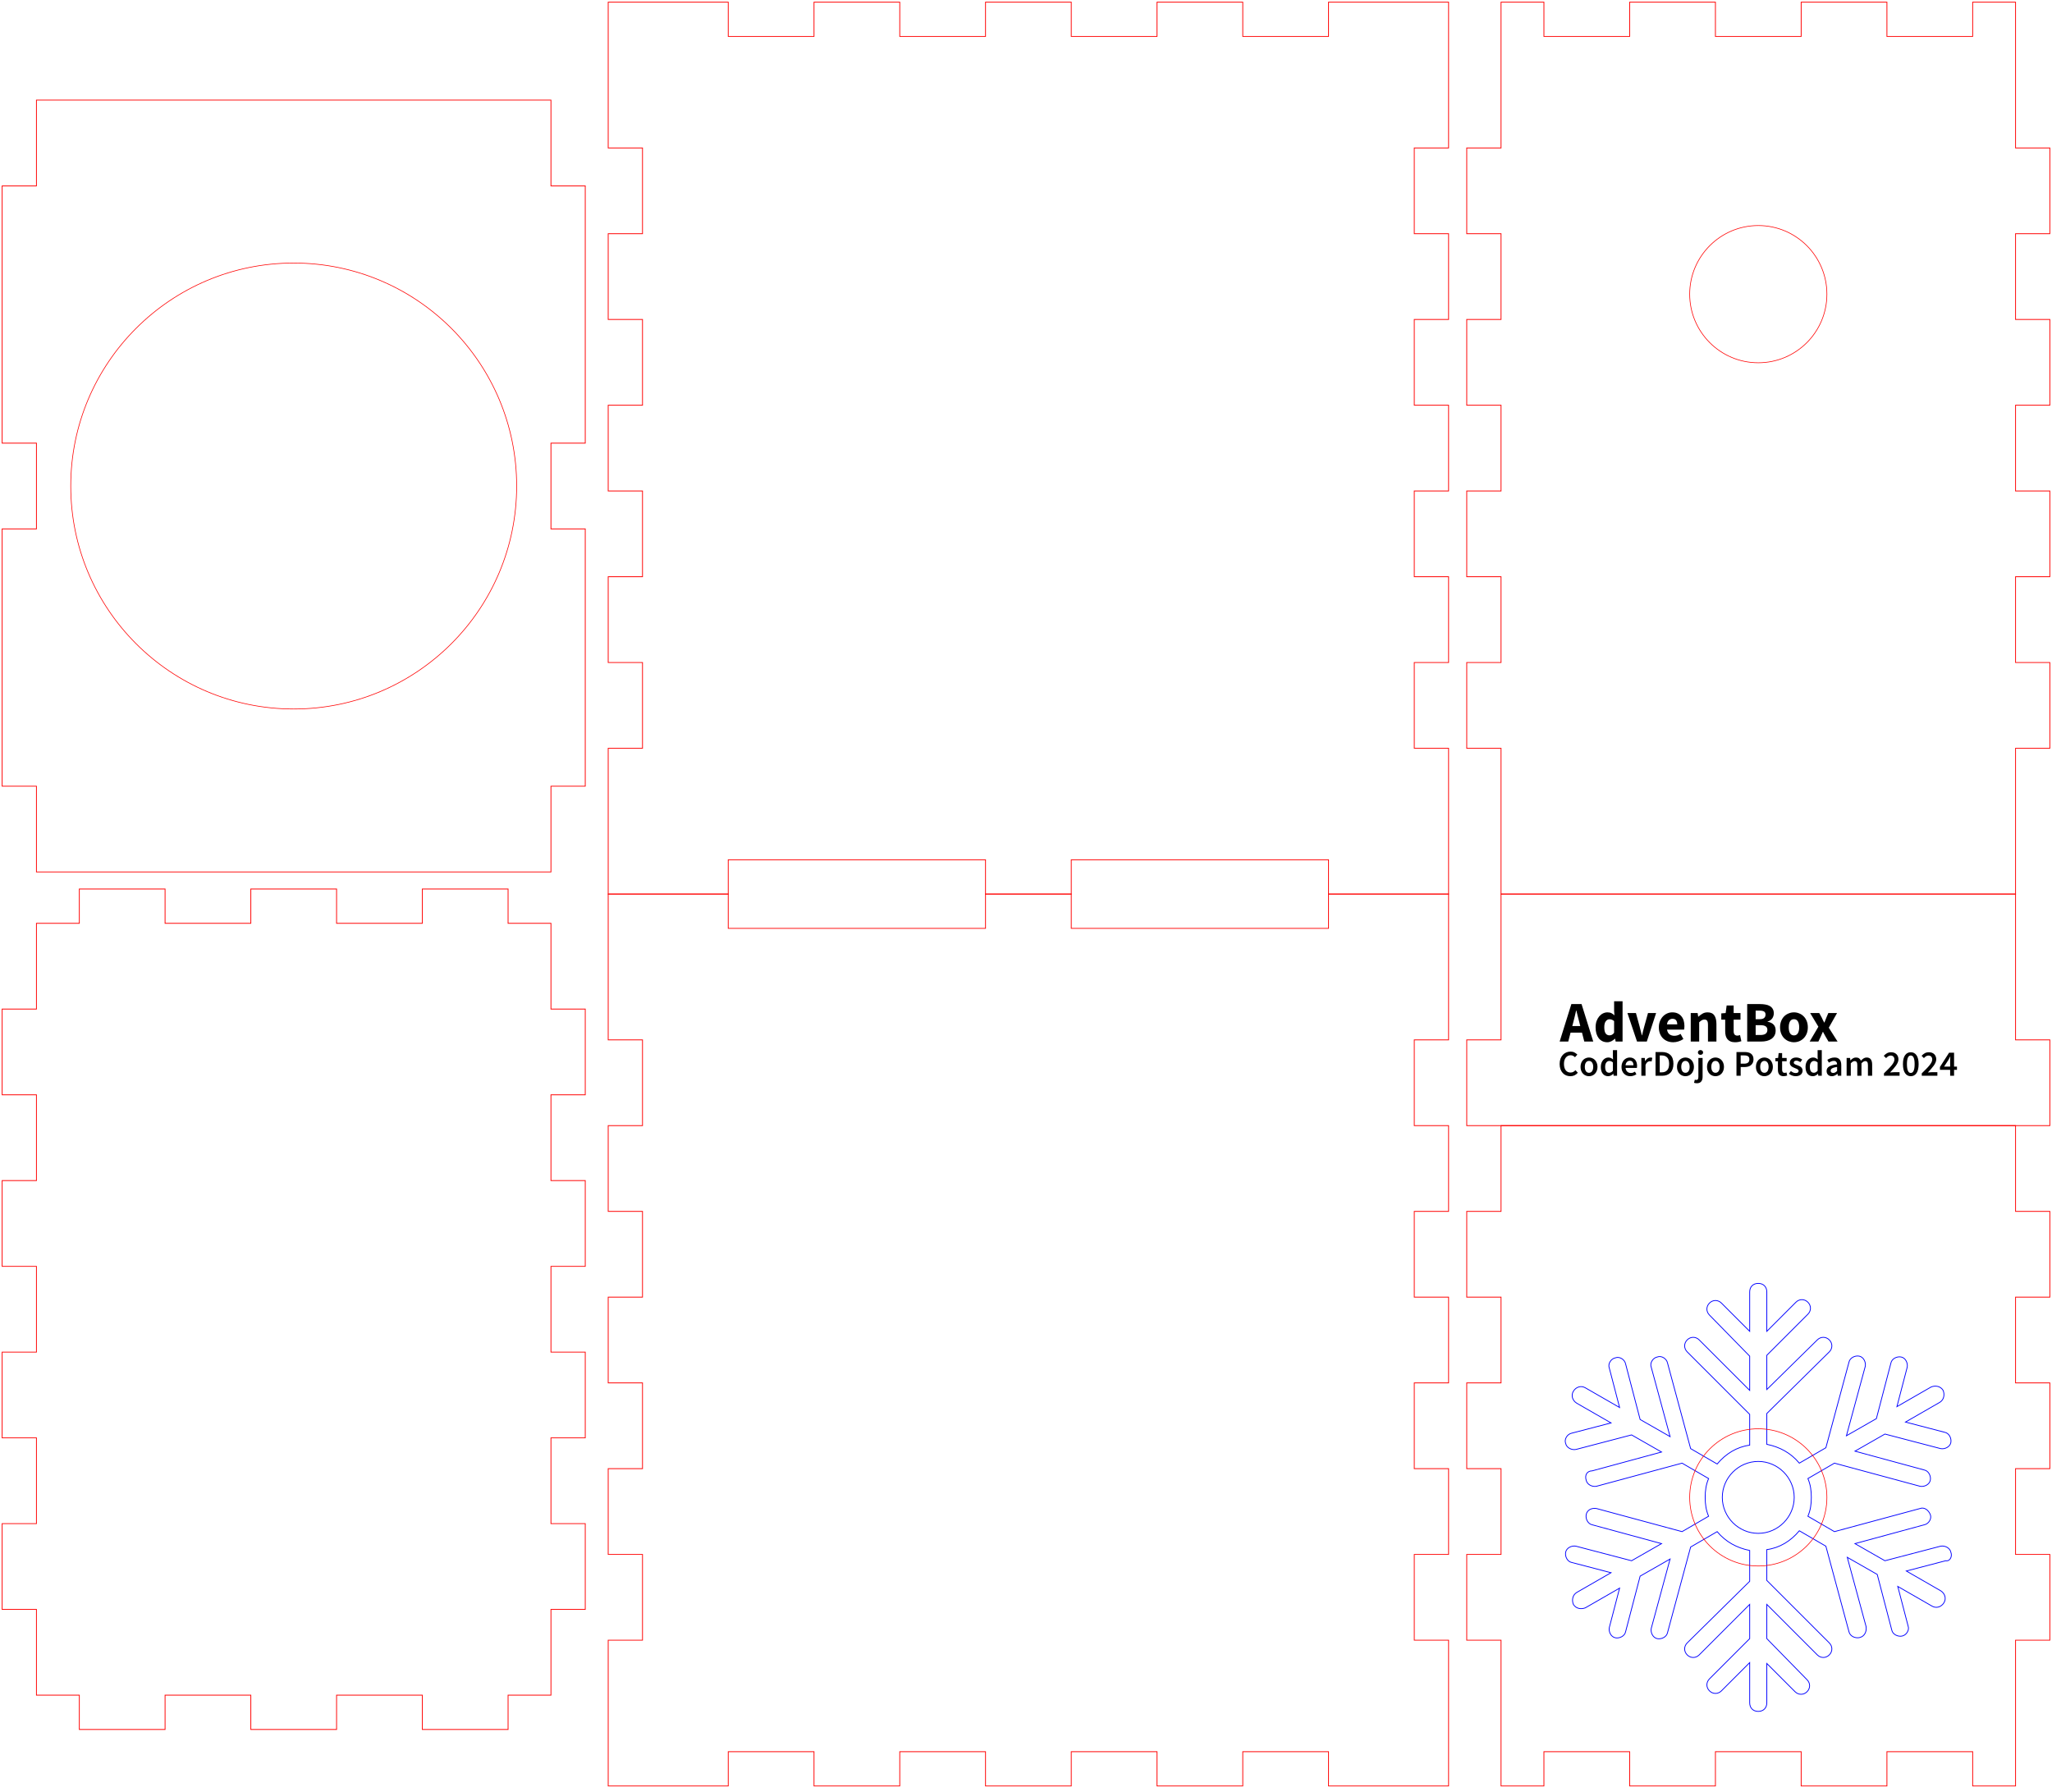
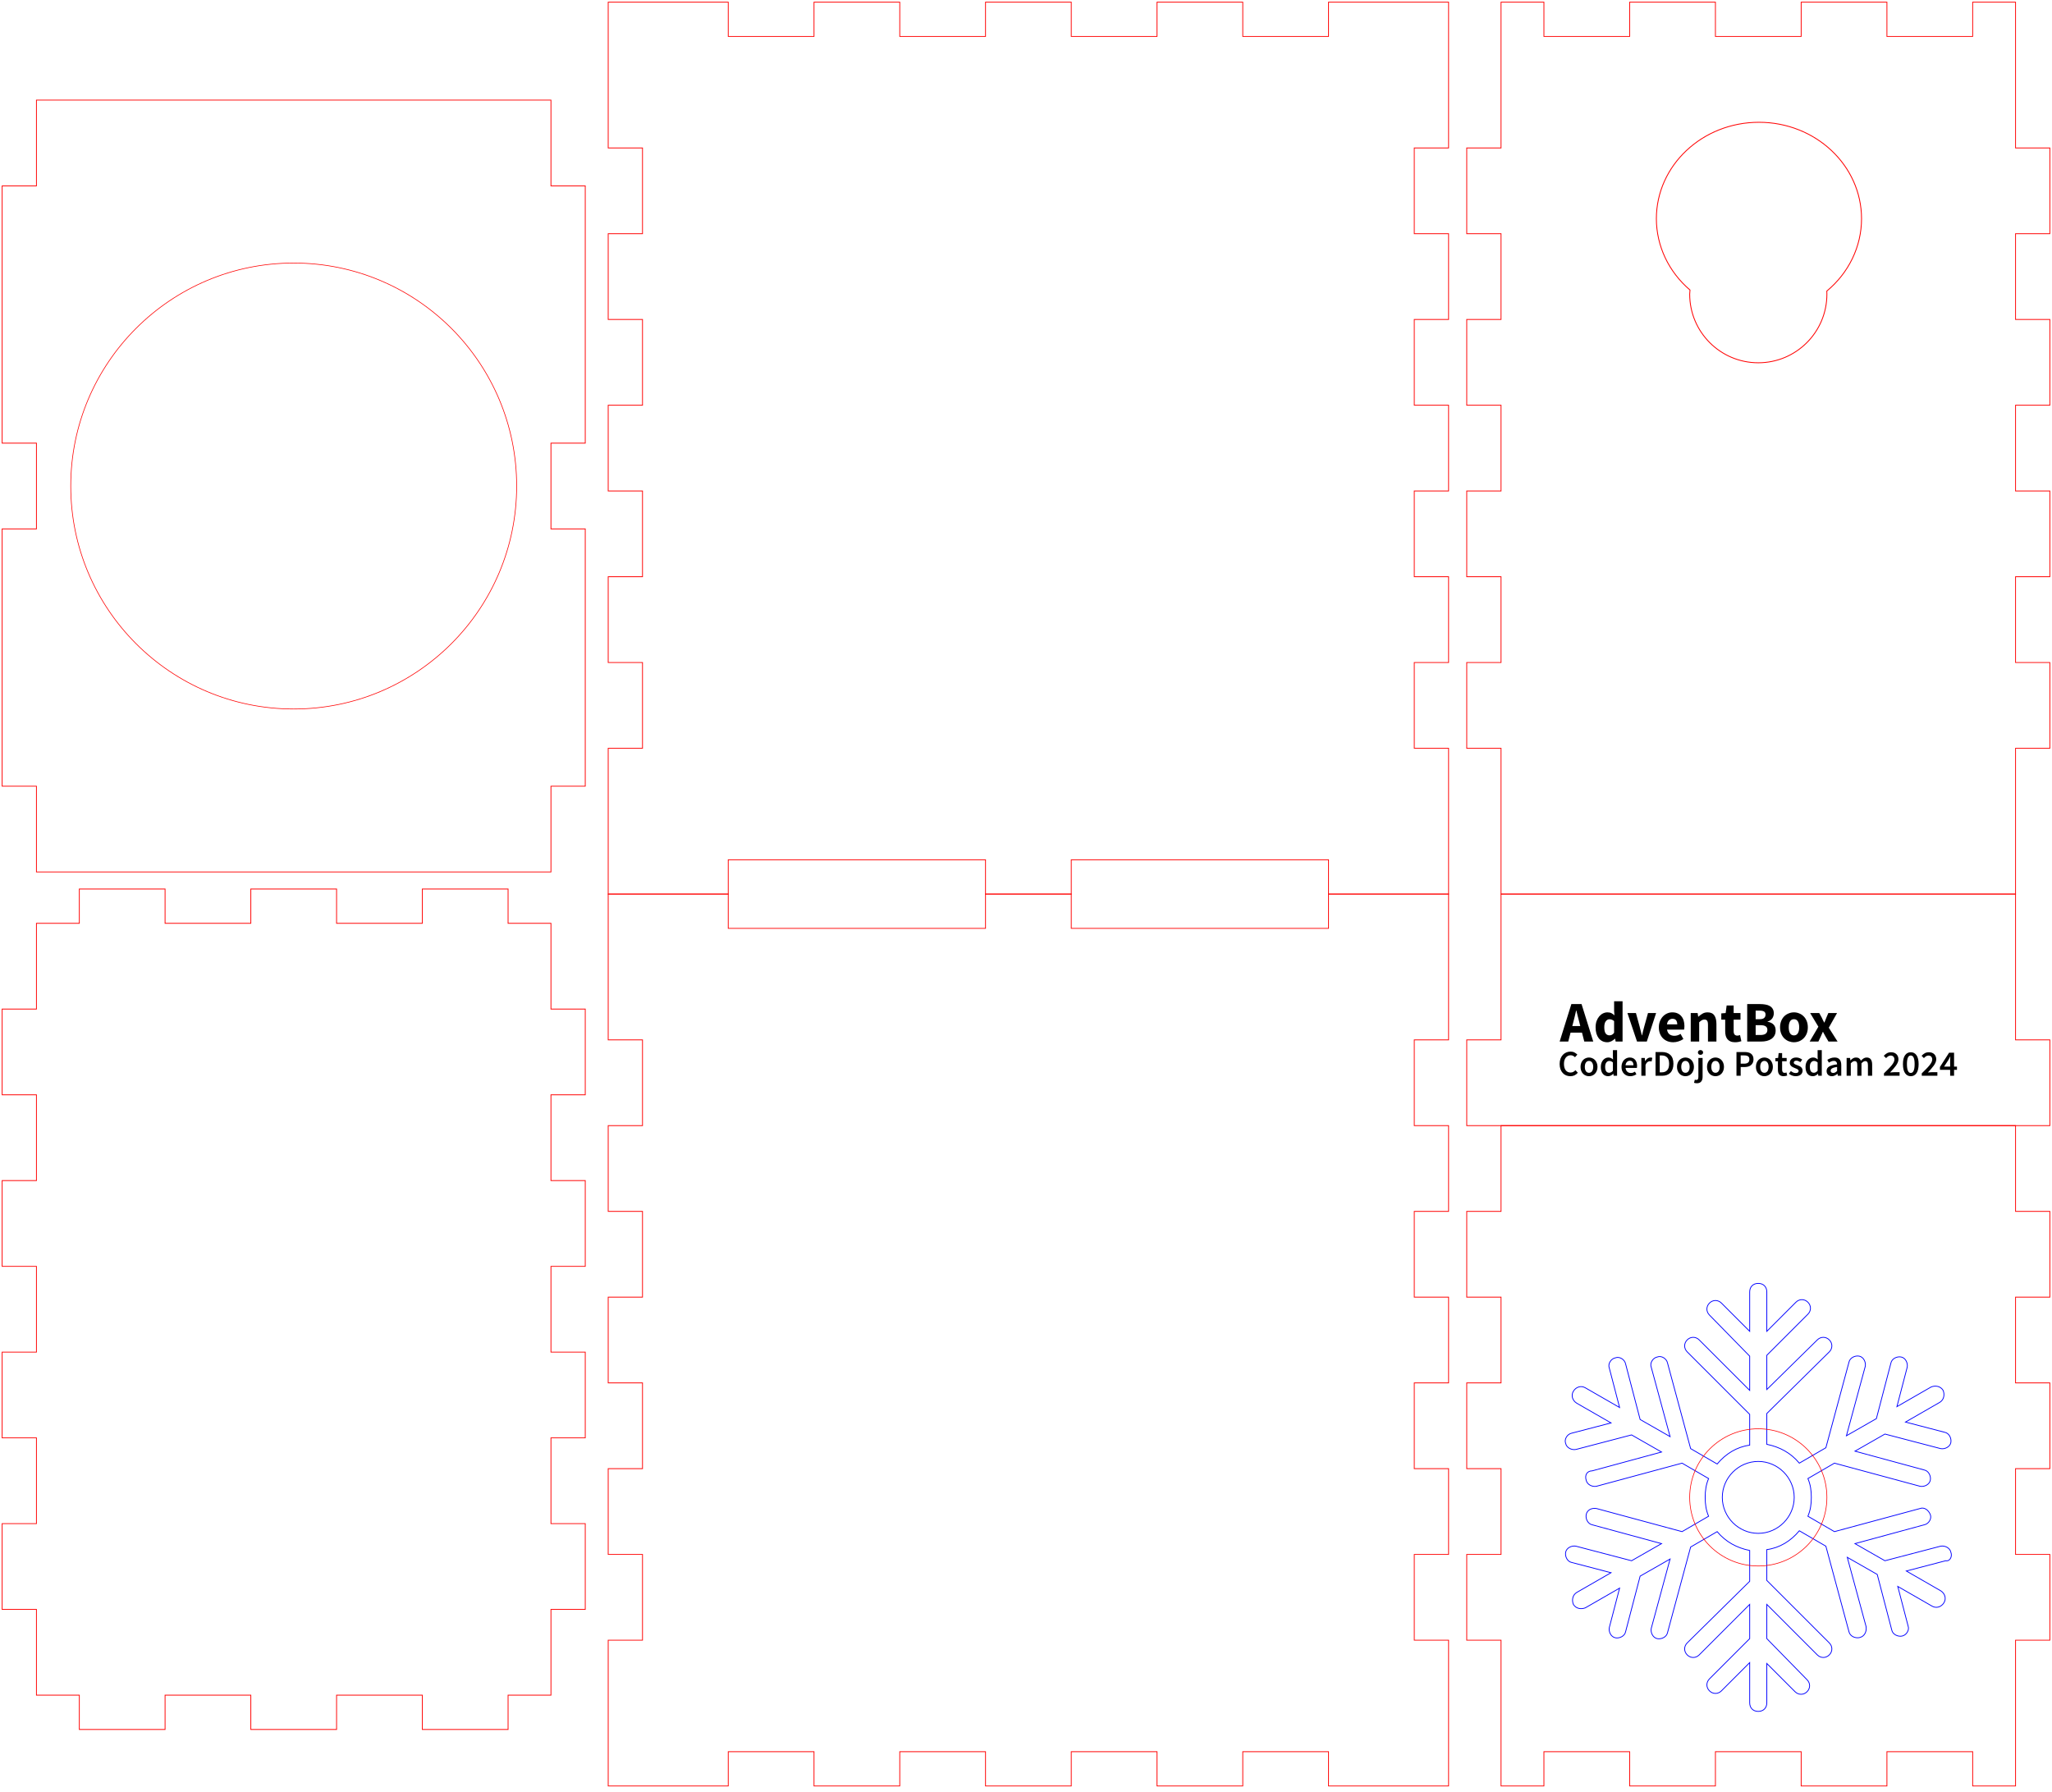
<svg xmlns="http://www.w3.org/2000/svg" width="239.294mm" height="208.9mm" viewBox="0 0 847.892 740.197" id="svg2" version="1.1">
  <defs id="defs4" />
  <g id="layer3" style="display:none" transform="translate(-337.1812,157.1031)">
    <text xml:space="preserve" style="font-style:normal;font-weight:normal;line-height:0%;font-family:sans-serif;text-align:start;letter-spacing:0px;word-spacing:0px;text-anchor:start;fill:#000000;fill-opacity:1;stroke:none;stroke-width:1px;stroke-linecap:butt;stroke-linejoin:miter;stroke-opacity:1" x="84.923" y="347.925" id="text4157" transform="rotate(-90)">
      <tspan id="tspan4159" x="84.923" y="347.925" style="font-size:10px;line-height:1.25;text-align:start;text-anchor:start;fill:#0000ff">deckel</tspan>
    </text>
    <text xml:space="preserve" style="font-style:normal;font-weight:normal;line-height:0%;font-family:sans-serif;text-align:start;letter-spacing:0px;word-spacing:0px;text-anchor:start;fill:#000000;fill-opacity:1;stroke:none;stroke-width:1px;stroke-linecap:butt;stroke-linejoin:miter;stroke-opacity:1" x="-249.995" y="347.925" id="text4157-5" transform="rotate(-90)">
      <tspan id="tspan4159-2" x="-249.995" y="347.925" style="font-size:10px;line-height:1.25;text-align:start;text-anchor:start;fill:#0000ff">boden</tspan>
    </text>
    <text id="text6130" y="954.422" x="-230.755" style="font-style:normal;font-weight:normal;line-height:0%;font-family:sans-serif;text-align:start;letter-spacing:0px;word-spacing:0px;text-anchor:start;fill:#000000;fill-opacity:1;stroke:none;stroke-width:1px;stroke-linecap:butt;stroke-linejoin:miter;stroke-opacity:1" xml:space="preserve" transform="rotate(-90)">
      <tspan style="font-size:10px;line-height:1.25;text-align:start;text-anchor:start;fill:#0000ff" y="954.422" x="-230.755" id="tspan6132">fronten</tspan>
    </text>
    <text xml:space="preserve" style="font-style:normal;font-weight:normal;line-height:0%;font-family:sans-serif;text-align:start;letter-spacing:0px;word-spacing:0px;text-anchor:start;display:inline;fill:#000000;fill-opacity:1;stroke:none;stroke-width:1px;stroke-linecap:butt;stroke-linejoin:miter;stroke-opacity:1" x="1054.662" y="-31.844" id="text6134">
      <tspan id="tspan6136" x="1054.662" y="-31.844" style="font-size:10px;line-height:1.25;text-align:start;text-anchor:start;fill:#0000ff">usb</tspan>
    </text>
    <text xml:space="preserve" style="font-style:normal;font-weight:normal;line-height:0%;font-family:sans-serif;text-align:start;letter-spacing:0px;word-spacing:0px;text-anchor:start;display:inline;fill:#000000;fill-opacity:1;stroke:none;stroke-width:1px;stroke-linecap:butt;stroke-linejoin:miter;stroke-opacity:1" x="1048.883" y="464.993" id="text4157-5-1">
      <tspan id="tspan4159-2-7" x="1048.883" y="464.993" style="font-size:10px;line-height:1.25;text-align:start;text-anchor:start;fill:#0000ff">taster</tspan>
    </text>
    <text xml:space="preserve" style="font-style:normal;font-weight:normal;line-height:0%;font-family:sans-serif;text-align:start;letter-spacing:0px;word-spacing:0px;text-anchor:start;display:inline;fill:#000000;fill-opacity:1;stroke:none;stroke-width:1px;stroke-linecap:butt;stroke-linejoin:miter;stroke-opacity:1" x="744.882" y="329.394" id="text21">
      <tspan id="tspan21" x="744.882" y="329.394" style="font-size:10px;line-height:1.25;text-align:start;text-anchor:start;fill:#0000ff">seiten-</tspan>
      <tspan x="744.882" y="341.894" style="font-size:10px;line-height:1.25;text-align:start;text-anchor:start;fill:#0000ff" id="tspan22">klappe</tspan>
    </text>
    <text xml:space="preserve" style="display:inline;font-style:normal;font-weight:normal;line-height:0%;font-family:sans-serif;text-align:start;letter-spacing:0px;word-spacing:0px;text-anchor:start;fill:#000000;fill-opacity:1;stroke:none;stroke-width:1px;stroke-linecap:butt;stroke-linejoin:miter;stroke-opacity:1" x="665.374" y="216.905" id="text4157-5-3" transform="translate(4.9164147e-6)">
      <tspan id="tspan4159-2-1" x="665.374" y="216.905" style="font-size:10px;line-height:1.25;text-align:start;text-anchor:start;fill:#0000ff">seitenteile</tspan>
    </text>
  </g>
  <g id="layer2" style="display:inline" transform="translate(-337.1812,157.1031)">
    <path style="display:inline;fill:none;fill-opacity:1;stroke:#0000ff;stroke-width:0.328;stroke-miterlimit:4;stroke-dasharray:none;stroke-opacity:1" id="path4" d="m 1143.274,484.193 c -0.354,-1.768 -2.476,-2.829 -4.244,-2.476 l -22.989,6.013 -12.379,-7.074 28.648,-7.781 c 1.768,-0.354 3.183,-2.476 2.476,-4.244 -0.707,-1.768 -2.476,-3.183 -4.244,-2.476 l -35.367,9.549 -10.964,-6.366 c 1.061,-2.476 1.415,-4.951 1.415,-7.781 0,-2.829 -0.354,-5.305 -1.415,-7.781 l 10.964,-6.366 35.367,9.549 c 1.769,0.354 3.891,-0.707 4.244,-2.476 0.354,-1.768 -0.707,-3.89 -2.476,-4.244 l -28.648,-7.781 12.379,-7.073 22.989,6.012 c 1.768,0.354 3.89,-0.707 4.244,-2.476 0.354,-1.768 -0.707,-3.89 -2.476,-4.244 l -16.269,-4.244 14.147,-8.134 c 1.769,-1.061 2.122,-3.183 1.415,-4.951 -1.061,-1.768 -3.183,-2.122 -4.951,-1.415 l -14.147,8.134 4.244,-16.269 c 0.354,-1.768 -0.707,-3.89 -2.476,-4.244 -1.768,-0.354 -3.89,0.707 -4.244,2.476 l -6.012,22.989 -12.379,7.073 7.781,-28.648 c 0.354,-1.769 -0.708,-3.891 -2.476,-4.244 -1.768,-0.354 -3.89,0.707 -4.244,2.476 l -9.549,35.368 -10.964,6.366 c -3.537,-4.244 -8.134,-6.72 -13.44,-7.781 v -12.732 l 25.818,-25.465 c 1.415,-1.415 1.415,-3.537 0,-4.951 -1.415,-1.415 -3.537,-1.415 -4.951,0 l -20.867,20.513 v -14.147 l 16.976,-16.977 c 1.415,-1.415 1.415,-3.537 0,-4.951 -1.415,-1.415 -3.537,-1.415 -4.952,0 l -12.025,12.025 v -16.269 c 0,-2.122 -1.415,-3.537 -3.537,-3.537 -2.122,0 -3.537,1.415 -3.537,3.537 v 16.269 l -11.671,-11.671 c -1.415,-1.415 -3.537,-1.415 -4.951,0 -1.415,1.415 -1.415,3.537 0,4.951 l 16.622,16.977 v 14.147 l -20.867,-20.867 c -1.415,-1.415 -3.537,-1.415 -4.952,0 -1.415,1.415 -1.415,3.537 0,4.951 l 25.818,25.818 v 12.732 c -5.305,0.707 -9.903,3.537 -13.44,7.781 l -10.964,-6.366 -9.549,-35.367 c -0.354,-1.768 -2.476,-3.183 -4.244,-2.476 -1.768,0.354 -3.183,2.476 -2.476,4.244 l 7.781,28.648 -12.378,-7.074 -6.012,-22.989 c -0.354,-1.768 -2.476,-3.183 -4.244,-2.476 -1.768,0.354 -3.183,2.476 -2.476,4.244 l 4.244,16.269 -14.147,-8.134 c -1.768,-1.061 -3.89,-0.354 -4.951,1.415 -1.061,1.768 -0.354,3.89 1.415,4.952 l 14.147,8.134 -16.269,4.244 c -1.768,0.354 -3.183,2.476 -2.476,4.244 0.354,1.769 2.476,2.83 4.244,2.476 l 22.989,-6.013 12.379,7.074 -28.648,7.781 c -2.122,0 -3.183,1.768 -2.476,3.89 0.354,1.769 2.476,2.83 4.244,2.476 l 35.367,-9.549 10.964,6.366 c -1.061,2.476 -1.415,4.951 -1.415,7.781 0,2.829 0.354,5.305 1.415,7.781 l -10.964,6.366 -35.367,-9.549 c -2.122,-0.354 -3.89,0.707 -4.244,2.476 -0.354,1.768 0.708,3.89 2.476,4.244 l 28.648,7.781 -12.379,7.074 -22.989,-6.013 c -1.769,-0.354 -3.891,0.707 -4.244,2.476 -0.354,1.768 0.707,3.89 2.476,4.244 l 16.269,4.244 -14.147,8.134 c -1.768,1.061 -2.122,3.183 -1.415,4.952 1.061,1.768 3.183,2.122 4.951,1.415 l 14.147,-8.134 -4.244,16.269 c -0.354,1.768 0.707,3.89 2.476,4.244 1.768,0.353 3.89,-0.708 4.244,-2.476 l 6.012,-22.989 12.378,-7.074 -7.781,28.648 c -0.354,1.768 0.707,3.891 2.476,4.244 1.768,0.354 3.89,-0.707 4.244,-2.476 l 9.549,-35.368 10.964,-6.366 c 3.537,4.244 8.134,6.72 13.44,7.781 v 12.732 l -25.818,25.465 c -1.415,1.415 -1.415,3.537 0,4.952 1.415,1.415 3.537,1.415 4.952,0 l 20.867,-20.867 v 14.147 l -16.622,16.623 c -1.415,1.415 -1.415,3.537 0,4.951 1.415,1.415 3.537,1.415 4.951,0 l 11.671,-11.671 v 16.622 c 0,2.122 1.415,3.537 3.537,3.537 2.122,0 3.537,-1.415 3.537,-3.537 v -16.269 l 11.671,11.671 c 1.415,1.415 3.537,1.415 4.952,0 1.415,-1.415 1.415,-3.537 0,-4.952 l -16.623,-16.977 v -14.147 l 20.867,20.867 c 1.415,1.415 3.537,1.415 4.951,0 1.415,-1.415 1.415,-3.537 0,-4.952 l -25.818,-25.818 v -12.732 c 5.305,-0.707 9.903,-3.537 13.44,-7.781 l 10.964,6.366 9.549,35.368 c 0.354,1.415 1.768,2.476 3.537,2.476 2.476,0 3.89,-2.122 3.537,-4.598 l -7.781,-28.648 12.379,7.074 6.012,22.989 c 0.354,1.768 2.476,2.829 4.244,2.476 1.768,-0.353 3.183,-2.476 2.475,-4.244 l -4.244,-16.269 14.147,8.134 c 1.768,1.061 3.89,0.354 4.952,-1.415 1.061,-1.768 0.353,-3.891 -1.415,-4.952 l -14.147,-8.135 16.269,-4.244 c 1.768,0.354 2.829,-1.768 2.122,-3.537 z m -79.577,-7.781 c 0,0 0,0 0,0 0,0 0,0 0,0 -8.134,0 -14.855,-6.72 -14.855,-14.854 0,-8.134 6.72,-14.854 14.855,-14.854 0,0 0,0 0,0 0,0 0,0 0,0 8.134,0 14.854,6.72 14.854,14.854 0,8.135 -6.72,14.854 -14.854,14.854 z" />
    <path style="font-weight:bold;font-size:23.75px;line-height:1.4;font-family:'Source Sans Pro';-inkscape-font-specification:'Source Sans Pro Bold';letter-spacing:0.183px;stroke-width:0.853" d="m 990.154,266.813 -0.356,-1.425 q -0.333,-1.164 -0.641,-2.47 -0.309,-1.306 -0.618,-2.518 h -0.095 q -0.285,1.235 -0.594,2.541 -0.285,1.282 -0.618,2.446 l -0.38,1.425 z m 0.713,2.731 h -4.726 l -0.95,3.681 h -3.562 l 4.845,-15.485 h 4.204 l 4.845,15.485 h -3.705 z m 5.622,-2.209 q 0,-1.449 0.404,-2.589 0.427,-1.14 1.093,-1.924 0.689,-0.807 1.567,-1.235 0.902,-0.427 1.829,-0.427 0.998,0 1.639,0.333 0.641,0.333 1.259,0.902 l -0.142,-1.805 v -4.014 h 3.491 v 16.649 h -2.85 l -0.237,-1.164 h -0.095 q -0.618,0.618 -1.449,1.045 -0.831,0.404 -1.686,0.404 -1.093,0 -1.995,-0.427 -0.879,-0.427 -1.52,-1.211 -0.618,-0.807 -0.974,-1.948 -0.333,-1.14 -0.333,-2.589 z m 3.586,-0.048 q 0,1.758 0.546,2.565 0.57,0.807 1.591,0.807 0.57,0 1.021,-0.237 0.475,-0.237 0.902,-0.831 v -4.821 q -0.475,-0.427 -0.974,-0.594 -0.499,-0.166 -0.974,-0.166 -0.831,0 -1.472,0.807 -0.641,0.784 -0.641,2.47 z m 9.564,-5.843 h 3.515 l 1.52,5.558 q 0.237,0.879 0.451,1.805 0.237,0.902 0.475,1.829 h 0.095 q 0.214,-0.926 0.427,-1.829 0.237,-0.926 0.475,-1.805 l 1.544,-5.558 h 3.349 l -3.848,11.78 h -4.037 z m 12.984,5.89 q 0,-1.425 0.475,-2.565 0.475,-1.164 1.235,-1.948 0.784,-0.807 1.781,-1.235 0.998,-0.427 2.066,-0.427 1.259,0 2.185,0.427 0.95,0.427 1.567,1.188 0.641,0.76 0.95,1.805 0.309,1.021 0.309,2.232 0,0.475 -0.047,0.879 -0.047,0.38 -0.095,0.594 h -7.054 q 0.237,1.354 1.045,1.971 0.831,0.594 2.019,0.594 1.259,0 2.541,-0.784 l 1.164,2.114 q -0.902,0.618 -2.019,0.974 -1.093,0.356 -2.161,0.356 -1.259,0 -2.351,-0.404 -1.093,-0.427 -1.9,-1.211 -0.807,-0.807 -1.259,-1.948 -0.451,-1.14 -0.451,-2.612 z m 7.6,-1.211 q 0,-1.021 -0.451,-1.663 -0.451,-0.641 -1.52,-0.641 -0.831,0 -1.472,0.57 -0.618,0.546 -0.807,1.734 z m 5.574,-4.679 h 2.85 l 0.237,1.496 h 0.095 q 0.76,-0.713 1.663,-1.235 0.902,-0.546 2.114,-0.546 1.924,0 2.779,1.259 0.879,1.259 0.879,3.491 v 7.315 h -3.491 v -6.864 q 0,-1.282 -0.356,-1.758 -0.333,-0.475 -1.093,-0.475 -0.665,0 -1.14,0.309 -0.475,0.285 -1.045,0.831 v 7.956 h -3.491 z m 14.243,2.731 h -1.615 v -2.589 l 1.805,-0.142 0.404,-3.135 h 2.897 v 3.135 h 2.826 v 2.731 h -2.826 v 4.726 q 0,0.998 0.404,1.449 0.427,0.427 1.116,0.427 0.285,0 0.57,-0.071 0.309,-0.071 0.546,-0.166 l 0.546,2.541 q -0.475,0.142 -1.116,0.285 -0.641,0.142 -1.496,0.142 -1.093,0 -1.876,-0.333 -0.76,-0.333 -1.259,-0.926 -0.475,-0.594 -0.713,-1.425 -0.214,-0.855 -0.214,-1.876 z m 9.089,-6.436 h 5.296 q 1.211,0 2.232,0.19 1.045,0.166 1.805,0.618 0.784,0.451 1.211,1.188 0.451,0.736 0.451,1.853 0,0.522 -0.166,1.045 -0.142,0.522 -0.451,0.974 -0.309,0.451 -0.807,0.807 -0.499,0.356 -1.164,0.522 v 0.095 q 1.663,0.309 2.494,1.188 0.855,0.879 0.855,2.446 0,1.188 -0.475,2.042 -0.451,0.855 -1.282,1.425 -0.807,0.546 -1.9,0.831 -1.093,0.261 -2.351,0.261 h -5.747 z m 5.13,6.246 q 1.282,0 1.853,-0.499 0.594,-0.522 0.594,-1.401 0,-0.879 -0.594,-1.259 -0.594,-0.38 -1.829,-0.38 h -1.663 v 3.539 z m 0.333,6.531 q 2.874,0 2.874,-2.114 0,-1.021 -0.713,-1.472 -0.713,-0.475 -2.161,-0.475 h -1.971 v 4.061 z m 8.115,-3.183 q 0,-1.472 0.475,-2.612 0.475,-1.164 1.259,-1.948 0.807,-0.784 1.853,-1.188 1.045,-0.427 2.161,-0.427 1.116,0 2.138,0.427 1.045,0.404 1.829,1.188 0.807,0.784 1.282,1.948 0.475,1.14 0.475,2.612 0,1.472 -0.475,2.636 -0.475,1.14 -1.282,1.924 -0.784,0.784 -1.829,1.211 -1.021,0.404 -2.138,0.404 -1.116,0 -2.161,-0.404 -1.045,-0.427 -1.853,-1.211 -0.784,-0.784 -1.259,-1.924 -0.475,-1.164 -0.475,-2.636 z m 3.586,0 q 0,1.544 0.522,2.446 0.546,0.902 1.639,0.902 1.069,0 1.615,-0.902 0.546,-0.902 0.546,-2.446 0,-1.544 -0.546,-2.446 -0.546,-0.902 -1.615,-0.902 -1.093,0 -1.639,0.902 -0.522,0.902 -0.522,2.446 z m 12.248,-0.237 -3.396,-5.652 h 3.752 l 1.045,1.9 q 0.237,0.499 0.475,1.021 0.261,0.499 0.522,0.998 h 0.095 q 0.19,-0.499 0.404,-0.998 0.214,-0.522 0.404,-1.021 l 0.807,-1.9 h 3.61 l -3.42,6.056 3.634,5.724 h -3.752 l -1.14,-1.948 q -0.285,-0.499 -0.57,-1.021 -0.261,-0.522 -0.546,-1.021 h -0.095 q -0.214,0.499 -0.451,1.021 -0.237,0.499 -0.451,1.021 l -0.926,1.948 h -3.61 z" id="text40" aria-label="AdventBox" />
    <path style="font-weight:600;font-size:15px;line-height:1.4;font-family:'Source Sans Pro';-inkscape-font-specification:'Source Sans Pro Semi-Bold';letter-spacing:0.116px;stroke-width:0.539" d="m 981.628,282.485 q 0,-1.2 0.345,-2.145 0.36,-0.96 0.975,-1.62 0.615,-0.66 1.44,-1.005 0.825,-0.345 1.77,-0.345 0.9,0 1.605,0.375 0.72,0.375 1.185,0.87 l -0.975,1.08 q -0.375,-0.375 -0.81,-0.585 -0.42,-0.225 -0.99,-0.225 -0.615,0 -1.125,0.255 -0.495,0.24 -0.87,0.705 -0.36,0.45 -0.57,1.11 -0.195,0.66 -0.195,1.485 0,1.68 0.72,2.64 0.735,0.945 1.98,0.945 0.66,0 1.14,-0.255 0.495,-0.255 0.915,-0.72 l 0.975,1.065 q -0.6,0.69 -1.365,1.065 -0.765,0.36 -1.695,0.36 -0.945,0 -1.755,-0.33 -0.81,-0.33 -1.41,-0.975 -0.6,-0.645 -0.945,-1.59 -0.345,-0.945 -0.345,-2.16 z m 8.636,1.2 q 0,-0.915 0.285,-1.635 0.285,-0.72 0.765,-1.215 0.495,-0.495 1.125,-0.75 0.63,-0.27 1.32,-0.27 0.69,0 1.32,0.27 0.645,0.255 1.125,0.75 0.48,0.495 0.765,1.215 0.3,0.72 0.3,1.635 0,0.915 -0.3,1.635 -0.285,0.72 -0.765,1.215 -0.48,0.495 -1.125,0.75 -0.63,0.255 -1.32,0.255 -0.69,0 -1.32,-0.255 -0.63,-0.255 -1.125,-0.75 -0.48,-0.495 -0.765,-1.215 -0.285,-0.72 -0.285,-1.635 z m 1.77,0 q 0,1.11 0.45,1.785 0.465,0.66 1.275,0.66 0.81,0 1.275,-0.66 0.465,-0.675 0.465,-1.785 0,-1.125 -0.465,-1.785 -0.465,-0.675 -1.275,-0.675 -0.81,0 -1.275,0.675 -0.45,0.66 -0.45,1.785 z m 6.611,0 q 0,-0.9 0.255,-1.62 0.27,-0.72 0.705,-1.215 0.435,-0.495 0.99,-0.765 0.57,-0.27 1.17,-0.27 0.63,0 1.065,0.225 0.435,0.21 0.87,0.585 l -0.06,-1.185 v -2.67 h 1.725 v 10.59 h -1.425 l -0.12,-0.795 h -0.06 q -0.405,0.405 -0.945,0.69 -0.54,0.285 -1.14,0.285 -1.395,0 -2.22,-1.005 -0.81,-1.02 -0.81,-2.85 z m 1.785,-0.015 q 0,1.2 0.42,1.83 0.435,0.615 1.245,0.615 0.825,0 1.545,-0.825 v -3.435 q -0.39,-0.345 -0.765,-0.48 -0.36,-0.135 -0.735,-0.135 -0.72,0 -1.215,0.63 -0.495,0.63 -0.495,1.8 z m 6.761,0.015 q 0,-0.9 0.285,-1.62 0.285,-0.72 0.75,-1.215 0.48,-0.495 1.095,-0.765 0.615,-0.27 1.26,-0.27 0.75,0 1.32,0.255 0.57,0.255 0.945,0.72 0.39,0.465 0.585,1.11 0.195,0.645 0.195,1.41 0,0.51 -0.075,0.81 h -4.68 q 0.12,1.005 0.69,1.545 0.585,0.54 1.485,0.54 0.48,0 0.885,-0.135 0.42,-0.15 0.825,-0.405 l 0.585,1.08 q -0.525,0.345 -1.17,0.57 -0.645,0.225 -1.35,0.225 -0.765,0 -1.425,-0.255 -0.66,-0.27 -1.155,-0.765 -0.495,-0.495 -0.78,-1.2 -0.27,-0.72 -0.27,-1.635 z m 4.935,-0.66 q 0,-0.885 -0.375,-1.38 -0.36,-0.495 -1.125,-0.495 -0.66,0 -1.155,0.48 -0.495,0.465 -0.615,1.395 z m 3.266,-3.03 h 1.425 l 0.12,1.305 h 0.06 q 0.39,-0.72 0.945,-1.095 0.555,-0.39 1.14,-0.39 0.525,0 0.84,0.15 l -0.3,1.5 q -0.195,-0.06 -0.36,-0.09 -0.165,-0.03 -0.405,-0.03 -0.435,0 -0.915,0.345 -0.48,0.33 -0.825,1.17 v 4.5 h -1.725 z m 5.861,-2.445 h 2.625 q 2.25,0 3.51,1.215 1.26,1.215 1.26,3.645 0,1.215 -0.33,2.145 -0.315,0.93 -0.93,1.56 -0.6,0.615 -1.47,0.93 -0.855,0.315 -1.95,0.315 h -2.715 z m 2.505,8.4 q 1.5,0 2.295,-0.855 0.81,-0.87 0.81,-2.685 0,-1.8 -0.81,-2.625 -0.81,-0.825 -2.295,-0.825 h -0.765 v 6.99 z m 6.356,-2.265 q 0,-0.915 0.285,-1.635 0.285,-0.72 0.765,-1.215 0.495,-0.495 1.125,-0.75 0.63,-0.27 1.32,-0.27 0.69,0 1.32,0.27 0.645,0.255 1.125,0.75 0.48,0.495 0.765,1.215 0.3,0.72 0.3,1.635 0,0.915 -0.3,1.635 -0.285,0.72 -0.765,1.215 -0.48,0.495 -1.125,0.75 -0.63,0.255 -1.32,0.255 -0.69,0 -1.32,-0.255 -0.63,-0.255 -1.125,-0.75 -0.48,-0.495 -0.765,-1.215 -0.285,-0.72 -0.285,-1.635 z m 1.77,0 q 0,1.11 0.45,1.785 0.465,0.66 1.275,0.66 0.81,0 1.275,-0.66 0.465,-0.675 0.465,-1.785 0,-1.125 -0.465,-1.785 -0.465,-0.675 -1.275,-0.675 -0.81,0 -1.275,0.675 -0.45,0.66 -0.45,1.785 z m 7.076,-3.69 h 1.74 v 7.74 q 0,0.585 -0.12,1.08 -0.12,0.495 -0.405,0.855 -0.27,0.375 -0.72,0.57 -0.45,0.21 -1.095,0.21 -0.405,0 -0.69,-0.06 -0.3,-0.06 -0.51,-0.135 l 0.33,-1.29 q 0.15,0.045 0.315,0.075 0.15,0.045 0.315,0.045 0.495,0 0.66,-0.345 0.18,-0.33 0.18,-0.975 z m 0.87,-1.29 q -0.45,0 -0.765,-0.27 -0.3,-0.27 -0.3,-0.705 0,-0.435 0.3,-0.705 0.315,-0.285 0.765,-0.285 0.465,0 0.765,0.285 0.315,0.27 0.315,0.705 0,0.435 -0.315,0.705 -0.3,0.27 -0.765,0.27 z m 2.696,4.98 q 0,-0.915 0.285,-1.635 0.285,-0.72 0.765,-1.215 0.495,-0.495 1.125,-0.75 0.63,-0.27 1.32,-0.27 0.69,0 1.32,0.27 0.645,0.255 1.125,0.75 0.48,0.495 0.765,1.215 0.3,0.72 0.3,1.635 0,0.915 -0.3,1.635 -0.285,0.72 -0.765,1.215 -0.48,0.495 -1.125,0.75 -0.63,0.255 -1.32,0.255 -0.69,0 -1.32,-0.255 -0.63,-0.255 -1.125,-0.75 -0.48,-0.495 -0.765,-1.215 -0.285,-0.72 -0.285,-1.635 z m 1.77,0 q 0,1.11 0.45,1.785 0.465,0.66 1.275,0.66 0.81,0 1.275,-0.66 0.465,-0.675 0.465,-1.785 0,-1.125 -0.465,-1.785 -0.465,-0.675 -1.275,-0.675 -0.81,0 -1.275,0.675 -0.45,0.66 -0.45,1.785 z m 10.401,-6.135 h 3.3 q 0.81,0 1.485,0.15 0.69,0.15 1.185,0.51 0.495,0.36 0.78,0.945 0.285,0.57 0.285,1.425 0,0.81 -0.285,1.41 -0.285,0.6 -0.795,1.005 -0.495,0.39 -1.185,0.585 -0.675,0.18 -1.47,0.18 h -1.56 v 3.6 h -1.74 z m 3.165,4.815 q 2.16,0 2.16,-1.785 0,-0.93 -0.54,-1.275 -0.54,-0.36 -1.62,-0.36 h -1.425 v 3.42 z m 4.871,1.32 q 0,-0.915 0.285,-1.635 0.285,-0.72 0.765,-1.215 0.495,-0.495 1.125,-0.75 0.63,-0.27 1.32,-0.27 0.69,0 1.32,0.27 0.645,0.255 1.125,0.75 0.48,0.495 0.765,1.215 0.3,0.72 0.3,1.635 0,0.915 -0.3,1.635 -0.285,0.72 -0.765,1.215 -0.48,0.495 -1.125,0.75 -0.63,0.255 -1.32,0.255 -0.69,0 -1.32,-0.255 -0.63,-0.255 -1.125,-0.75 -0.48,-0.495 -0.765,-1.215 -0.285,-0.72 -0.285,-1.635 z m 1.77,0 q 0,1.11 0.45,1.785 0.465,0.66 1.275,0.66 0.81,0 1.275,-0.66 0.465,-0.675 0.465,-1.785 0,-1.125 -0.465,-1.785 -0.465,-0.675 -1.275,-0.675 -0.81,0 -1.275,0.675 -0.45,0.66 -0.45,1.785 z m 7.316,-2.325 h -1.05 v -1.29 l 1.14,-0.075 0.21,-2.01 h 1.44 v 2.01 h 1.875 v 1.365 h -1.875 v 3.51 q 0,1.29 1.035,1.29 0.195,0 0.39,-0.045 0.21,-0.045 0.375,-0.12 l 0.3,1.275 q -0.3,0.105 -0.69,0.18 -0.375,0.09 -0.81,0.09 -0.645,0 -1.095,-0.195 -0.435,-0.195 -0.72,-0.54 -0.27,-0.36 -0.405,-0.84 -0.12,-0.495 -0.12,-1.095 z m 5.351,4.05 q 0.495,0.39 0.975,0.615 0.495,0.21 1.065,0.21 0.6,0 0.885,-0.24 0.285,-0.255 0.285,-0.645 0,-0.225 -0.135,-0.39 -0.135,-0.18 -0.36,-0.315 -0.225,-0.135 -0.51,-0.24 -0.285,-0.12 -0.57,-0.24 -0.36,-0.135 -0.735,-0.315 -0.375,-0.18 -0.675,-0.435 -0.285,-0.255 -0.48,-0.585 -0.18,-0.345 -0.18,-0.81 0,-0.975 0.72,-1.59 0.72,-0.615 1.965,-0.615 0.765,0 1.38,0.27 0.615,0.27 1.065,0.615 l -0.795,1.05 q -0.39,-0.285 -0.795,-0.45 -0.39,-0.18 -0.825,-0.18 -0.555,0 -0.825,0.24 -0.255,0.225 -0.255,0.57 0,0.225 0.12,0.39 0.135,0.15 0.345,0.27 0.21,0.12 0.48,0.225 0.285,0.105 0.585,0.21 0.375,0.135 0.75,0.315 0.375,0.165 0.675,0.42 0.315,0.255 0.495,0.63 0.195,0.36 0.195,0.87 0,0.48 -0.195,0.9 -0.18,0.405 -0.54,0.72 -0.36,0.3 -0.9,0.48 -0.54,0.18 -1.23,0.18 -0.765,0 -1.515,-0.285 -0.735,-0.3 -1.275,-0.735 z m 6.056,-1.725 q 0,-0.9 0.255,-1.62 0.27,-0.72 0.705,-1.215 0.435,-0.495 0.99,-0.765 0.57,-0.27 1.17,-0.27 0.63,0 1.065,0.225 0.435,0.21 0.87,0.585 l -0.06,-1.185 v -2.67 h 1.725 v 10.59 h -1.425 l -0.12,-0.795 h -0.06 q -0.405,0.405 -0.945,0.69 -0.54,0.285 -1.14,0.285 -1.395,0 -2.22,-1.005 -0.81,-1.02 -0.81,-2.85 z m 1.785,-0.015 q 0,1.2 0.42,1.83 0.435,0.615 1.245,0.615 0.825,0 1.545,-0.825 v -3.435 q -0.39,-0.345 -0.765,-0.48 -0.36,-0.135 -0.735,-0.135 -0.72,0 -1.215,0.63 -0.495,0.63 -0.495,1.8 z m 6.926,1.71 q 0,-1.185 1.035,-1.83 1.035,-0.645 3.3,-0.9 0,-0.285 -0.075,-0.54 -0.075,-0.27 -0.24,-0.465 -0.15,-0.21 -0.405,-0.315 -0.24,-0.12 -0.615,-0.12 -0.555,0 -1.08,0.21 -0.51,0.21 -0.99,0.51 l -0.63,-1.155 q 0.615,-0.39 1.365,-0.675 0.765,-0.285 1.65,-0.285 1.395,0 2.07,0.825 0.675,0.81 0.675,2.355 v 4.365 h -1.41 l -0.135,-0.81 h -0.045 q -0.495,0.42 -1.065,0.705 -0.555,0.285 -1.215,0.285 -0.975,0 -1.59,-0.585 -0.6,-0.6 -0.6,-1.575 z m 1.68,-0.135 q 0,0.495 0.285,0.72 0.3,0.225 0.765,0.225 0.45,0 0.825,-0.21 0.375,-0.21 0.78,-0.6 v -1.65 q -0.75,0.09 -1.26,0.24 -0.51,0.15 -0.825,0.345 -0.3,0.18 -0.435,0.42 -0.135,0.24 -0.135,0.51 z m 6.596,-5.25 h 1.425 l 0.12,1.005 h 0.06 q 0.465,-0.495 1.005,-0.84 0.555,-0.345 1.245,-0.345 0.81,0 1.29,0.345 0.495,0.345 0.75,0.975 0.525,-0.57 1.095,-0.945 0.57,-0.375 1.275,-0.375 1.17,0 1.725,0.765 0.555,0.75 0.555,2.16 v 4.62 h -1.74 v -4.395 q 0,-0.915 -0.285,-1.29 -0.27,-0.375 -0.84,-0.375 -0.69,0 -1.545,0.915 v 5.145 h -1.725 v -4.395 q 0,-0.915 -0.285,-1.29 -0.27,-0.375 -0.855,-0.375 -0.69,0 -1.545,0.915 v 5.145 h -1.725 z m 15.426,6.36 q 0.99,-0.96 1.785,-1.77 0.81,-0.81 1.365,-1.5 0.57,-0.69 0.87,-1.29 0.3,-0.6 0.3,-1.14 0,-0.765 -0.405,-1.2 -0.405,-0.45 -1.17,-0.45 -0.555,0 -1.02,0.315 -0.45,0.315 -0.84,0.75 l -0.96,-0.96 q 0.66,-0.705 1.35,-1.08 0.705,-0.39 1.695,-0.39 0.69,0 1.245,0.21 0.555,0.21 0.945,0.6 0.39,0.375 0.6,0.915 0.225,0.54 0.225,1.2 0,0.63 -0.285,1.29 -0.27,0.645 -0.75,1.32 -0.465,0.66 -1.095,1.365 -0.63,0.705 -1.335,1.455 0.375,-0.03 0.81,-0.06 0.435,-0.045 0.78,-0.045 h 2.34 v 1.47 h -6.45 z m 11.081,1.185 q -1.5,0 -2.37,-1.275 -0.87,-1.29 -0.87,-3.72 0,-2.43 0.87,-3.66 0.87,-1.245 2.37,-1.245 1.5,0 2.37,1.245 0.87,1.245 0.87,3.66 0,2.43 -0.87,3.72 -0.87,1.275 -2.37,1.275 z m 0,-1.35 q 0.345,0 0.63,-0.18 0.3,-0.195 0.51,-0.63 0.21,-0.435 0.33,-1.125 0.12,-0.69 0.12,-1.71 0,-1.005 -0.12,-1.68 -0.12,-0.69 -0.33,-1.11 -0.21,-0.42 -0.51,-0.585 -0.285,-0.18 -0.63,-0.18 -0.345,0 -0.645,0.18 -0.285,0.165 -0.495,0.585 -0.21,0.42 -0.33,1.11 -0.12,0.675 -0.12,1.68 0,1.02 0.12,1.71 0.12,0.69 0.33,1.125 0.21,0.435 0.495,0.63 0.3,0.18 0.645,0.18 z m 4.541,0.165 q 0.99,-0.96 1.785,-1.77 0.81,-0.81 1.365,-1.5 0.57,-0.69 0.87,-1.29 0.3,-0.6 0.3,-1.14 0,-0.765 -0.405,-1.2 -0.405,-0.45 -1.17,-0.45 -0.555,0 -1.02,0.315 -0.45,0.315 -0.84,0.75 l -0.96,-0.96 q 0.66,-0.705 1.35,-1.08 0.705,-0.39 1.695,-0.39 0.69,0 1.245,0.21 0.555,0.21 0.945,0.6 0.39,0.375 0.6,0.915 0.225,0.54 0.225,1.2 0,0.63 -0.285,1.29 -0.27,0.645 -0.75,1.32 -0.465,0.66 -1.095,1.365 -0.63,0.705 -1.335,1.455 0.375,-0.03 0.81,-0.06 0.435,-0.045 0.78,-0.045 h 2.34 v 1.47 h -6.45 z m 11.726,-2.79 v -2.16 q 0,-0.42 0.015,-0.99 0.03,-0.57 0.06,-0.99 h -0.06 q -0.18,0.375 -0.375,0.735 -0.195,0.36 -0.405,0.75 l -1.74,2.655 z m 2.82,1.335 h -1.2 v 2.46 h -1.62 v -2.46 h -4.215 v -1.17 l 3.78,-5.91 h 2.055 v 5.745 h 1.2 z" id="text42" aria-label="CoderDojo Potsdam 2024" />
  </g>
  <g id="layer1" style="display:inline" transform="translate(-337.1812,157.1031)">
    <circle style="opacity:1;fill:none;fill-opacity:1;stroke:#ff0000;stroke-width:0.292;stroke-linecap:round;stroke-linejoin:round;stroke-miterlimit:10;stroke-dasharray:none;stroke-opacity:1" id="path4378" cx="153.742" cy="437.238" r="0" />
    <g id="g15" transform="translate(-380.9382,-345.0088)" />
    <g id="g19" transform="matrix(1,0,0,-1,-380.9382,1408.987)" />
    <g id="g23" transform="rotate(90,513.7979,514.0242)" />
    <circle style="fill:none;stroke:#ff0000;stroke-width:0.266;stroke-dasharray:none;stroke-opacity:1" id="path30" cx="458.539" cy="43.702" r="92.126" />
    <path d="m 352.24,203.151 h 17.717 35.433 35.433 35.433 35.433 35.433 17.716 v -35.433 h 14.173 v -35.433 -35.433 -35.433 h -14.173 v -35.433 h 14.173 v -35.433 -35.433 -35.433 h -14.173 v -35.433 h -17.716 -35.433 -35.433 -35.433 -35.433 -35.433 -17.717 v 35.433 h -14.173 v 35.433 35.433 35.433 h 14.173 v 35.433 h -14.173 v 35.433 35.433 35.433 h 14.173 z" id="top_outsideCutPath-4" stroke="#FF0000" stroke-width="0.1" style="font-size:12px;fill:none;fill-rule:evenodd;stroke:#ff0000;stroke-width:0.354;stroke-linecap:round" vector-effect="non-scaling-stroke" />
    <path d="m 352.24,543.264 h 17.717 v 14.173 h 35.433 v -14.173 h 35.433 v 14.173 h 35.433 v -14.173 h 35.433 v 14.173 h 35.433 v -14.173 h 17.717 v -35.433 h 14.173 v -35.433 h -14.173 v -35.433 h 14.173 v -35.433 h -14.173 v -35.433 h 14.173 v -35.433 h -14.173 v -35.433 h 14.173 v -35.433 h -14.173 v -35.433 h -17.717 v -14.173 h -35.433 v 14.173 h -35.433 v -14.173 h -35.433 v 14.173 h -35.433 v -14.173 h -35.433 v 14.173 H 352.24 v 35.433 h -14.173 v 35.433 h 14.173 v 35.433 h -14.173 v 35.433 h 14.173 v 35.433 h -14.173 v 35.433 h 14.173 v 35.433 h -14.173 v 35.433 h 14.173 z" id="bottom_outsideCutPath-9" stroke="#FF0000" stroke-width="0.1" style="font-size:12px;fill:none;fill-rule:evenodd;stroke:#ff0000;stroke-width:0.354;stroke-linecap:round" vector-effect="non-scaling-stroke" />
    <path d="m 588.494,-156.217 v 60.236 h 14.173 v 35.433 h -14.173 v 35.433 h 14.173 v 35.433 h -14.173 v 35.433 h 14.173 v 35.433 H 588.494 V 116.617 h 14.173 v 35.433 h -14.173 v 35.433 24.803 h 49.606 v -14.173 h 35.433 35.433 35.433 v 14.173 h 35.433 v -14.173 h 35.433 35.433 35.433 v 14.173 h 35.433 14.173 V 152.05 H 921.565 V 116.617 H 935.738 V 81.184 h -14.173 v -35.433 h 14.173 v -35.433 h -14.173 v -35.433 h 14.173 v -35.433 h -14.173 v -35.433 h 14.173 v -35.433 -24.803 H 886.132 v 14.173 h -35.433 v -14.173 h -35.433 v 14.173 h -35.433 v -14.173 h -35.433 v 14.173 h -35.433 v -14.173 h -35.433 v 14.173 h -35.433 v -14.173 h -35.433 z" id="back_outsideCutPath" stroke="#FF0000" stroke-width="0.1" style="font-size:12px;fill:none;fill-rule:evenodd;stroke:#ff0000;stroke-width:0.354;stroke-linecap:round" vector-effect="non-scaling-stroke" />
    <path d="m 957.415,-156.217 v 60.236 h -14.173 v 35.433 h 14.173 v 35.433 h -14.173 v 35.433 h 14.173 v 35.433 h -14.173 v 35.433 h 14.173 v 35.433 h -14.173 v 35.433 h 14.173 v 35.433 24.803 h 17.717 35.433 35.433 35.433 35.433 35.433 17.716 V 152.05 h 14.173 v -35.433 h -14.173 V 81.184 h 14.173 v -35.433 h -14.173 v -35.433 h 14.173 v -35.433 h -14.173 v -35.433 h 14.173 v -35.433 h -14.173 v -35.433 -24.803 h -17.716 v 14.173 h -35.433 v -14.173 h -35.433 v 14.173 h -35.433 v -14.173 h -35.433 v 14.173 h -35.433 v -14.173 z" id="right_outsideCutPath" stroke="#FF0000" stroke-width="0.1" style="font-size:12px;fill:none;fill-rule:evenodd;stroke:#ff0000;stroke-width:0.354;stroke-linecap:round" vector-effect="non-scaling-stroke" />
-     <circle style="fill:none;stroke:#ff0000;stroke-width:0.266" id="circle36" cx="-1063.715" cy="35.568" r="28.346" transform="scale(-1)" />
+     <path id="circle36" style="fill:none;stroke:#ff0000;stroke-width:0.354;stroke-dasharray:none" d="M -1063.985 106.581 A 42.388 39.868 0 0 0 -1021.598 66.713 A 42.388 39.868 0 0 0 -1035.49 37.277 A 28.346 28.346 0 0 0 -1035.368 35.567 A 28.346 28.346 0 0 0 -1063.714 7.22 A 28.346 28.346 0 0 0 -1092.061 35.567 A 28.346 28.346 0 0 0 -1092.03 36.852 A 42.388 39.868 0 0 0 -1106.374 66.713 A 42.388 39.868 0 0 0 -1063.985 106.581 z " transform="scale(-1)" />
    <circle style="fill:none;stroke:#ff0000;stroke-width:0.266" id="circle11" cx="1063.715" cy="461.558" r="28.346" />
    <path d="m 588.494,580.791 v -60.236 h 14.173 v -35.433 h -14.173 v -35.433 h 14.173 v -35.433 h -14.173 v -35.433 h 14.173 v -35.433 h -14.173 v -35.433 h 14.173 v -35.433 h -14.173 v -35.433 -24.803 h 49.606 v 14.173 h 35.433 35.433 35.433 v -14.173 h 35.433 v 14.173 h 35.433 35.433 35.433 v -14.173 h 35.433 14.173 v 60.236 h -14.173 v 35.433 h 14.173 v 35.433 h -14.173 v 35.433 h 14.173 v 35.433 h -14.173 v 35.433 h 14.173 v 35.433 h -14.173 v 35.433 h 14.173 v 35.433 24.803 H 886.132 v -14.173 h -35.433 v 14.173 h -35.433 v -14.173 h -35.433 v 14.173 h -35.433 v -14.173 h -35.433 v 14.173 h -35.433 v -14.173 h -35.433 v 14.173 h -35.433 z" id="path1" stroke="#FF0000" stroke-width="0.1" style="font-size:12px;fill:none;fill-rule:evenodd;stroke:#ff0000;stroke-width:0.354;stroke-linecap:round" vector-effect="non-scaling-stroke" />
    <path d="m 1170.014,307.956 h 14.173 v -35.433 h -14.173 v -35.433 -24.803 h -17.717 -35.433 -35.433 -35.433 -35.433 -35.433 -17.716 v 60.236 h -14.173 v 35.433 h 14.173 z" id="path2" stroke="#FF0000" stroke-width="0.1" style="font-size:12px;fill:none;fill-rule:evenodd;stroke:#ff0000;stroke-width:0.354;stroke-linecap:round" vector-effect="non-scaling-stroke" />
    <path d="m 1170.014,580.791 v -60.236 h 14.173 v -35.433 h -14.173 v -35.433 h 14.173 v -35.433 h -14.173 v -35.433 h 14.173 v -35.433 H 1170.014 V 307.956 H 957.416 v 35.433 h -14.173 v 35.433 h 14.173 v 35.433 h -14.173 v 35.433 h 14.173 v 35.433 h -14.173 v 35.433 h 14.173 v 35.433 24.803 h 17.716 v -14.173 h 35.433 v 14.173 h 35.433 v -14.173 h 35.433 v 14.173 h 35.433 v -14.173 h 35.433 v 14.173 z" id="path3" stroke="#FF0000" stroke-width="0.1" style="font-size:12px;fill:none;fill-rule:evenodd;stroke:#ff0000;stroke-width:0.354;stroke-linecap:round" vector-effect="non-scaling-stroke" />
  </g>
</svg>
